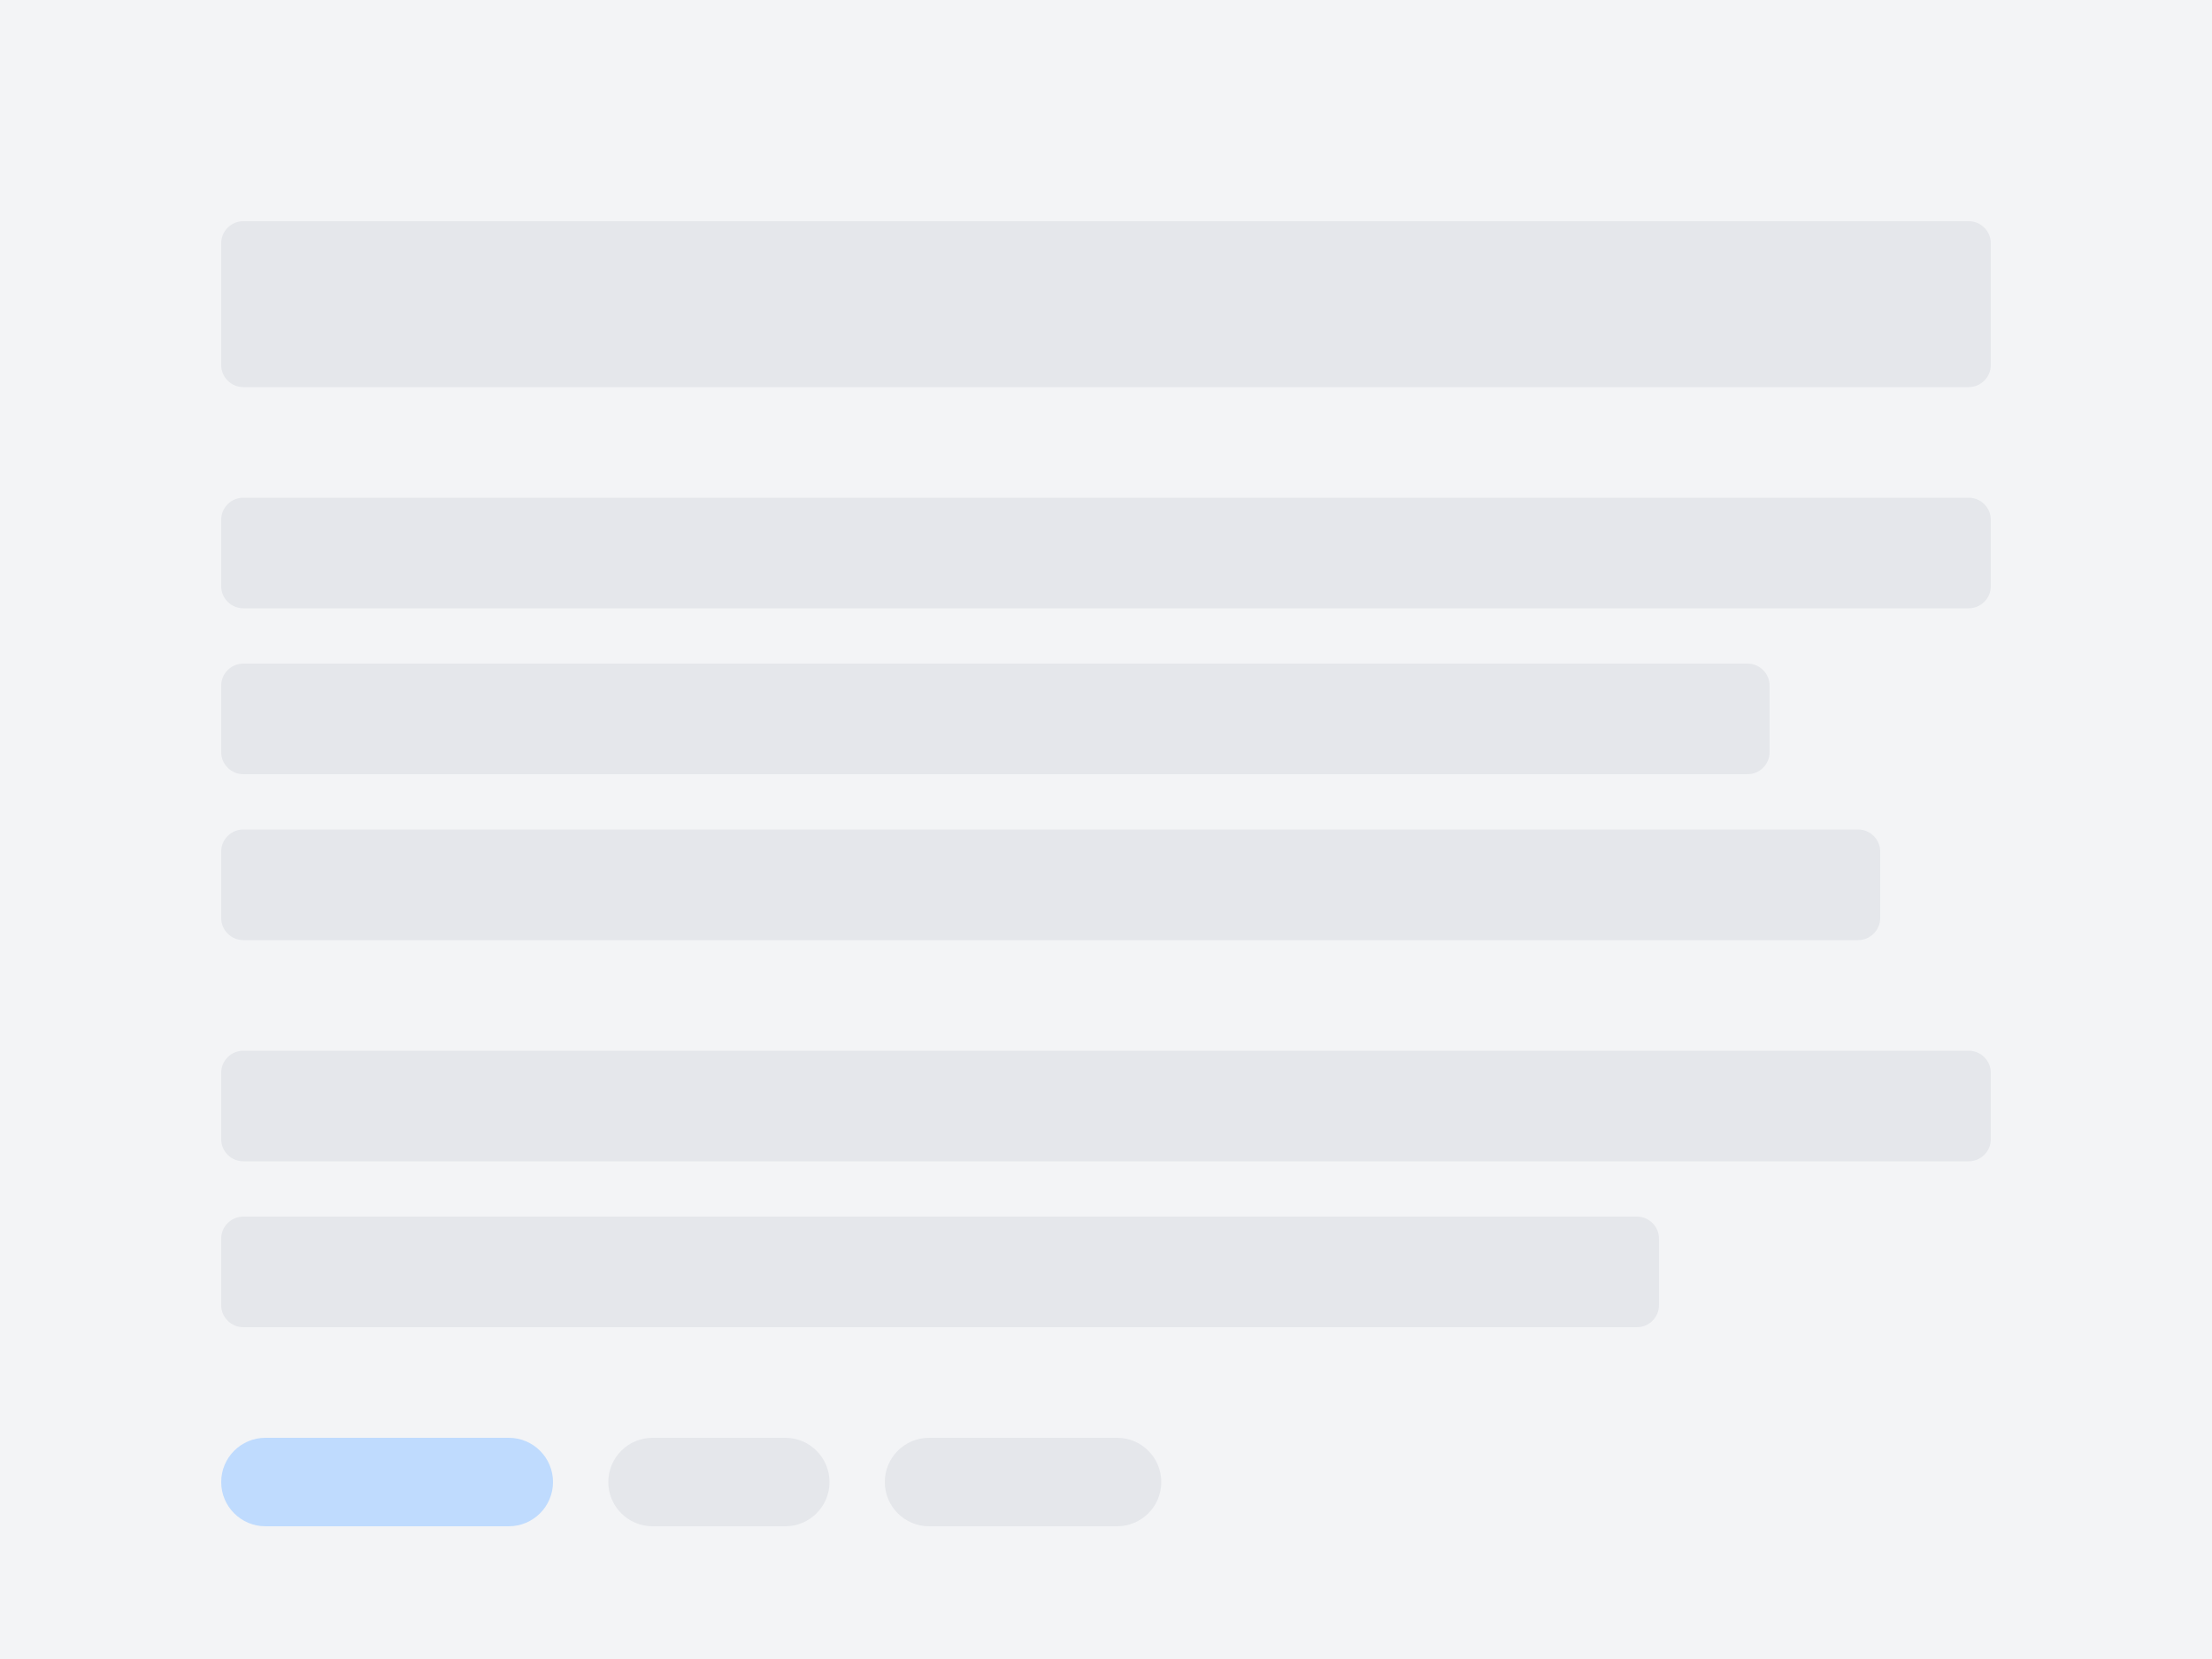
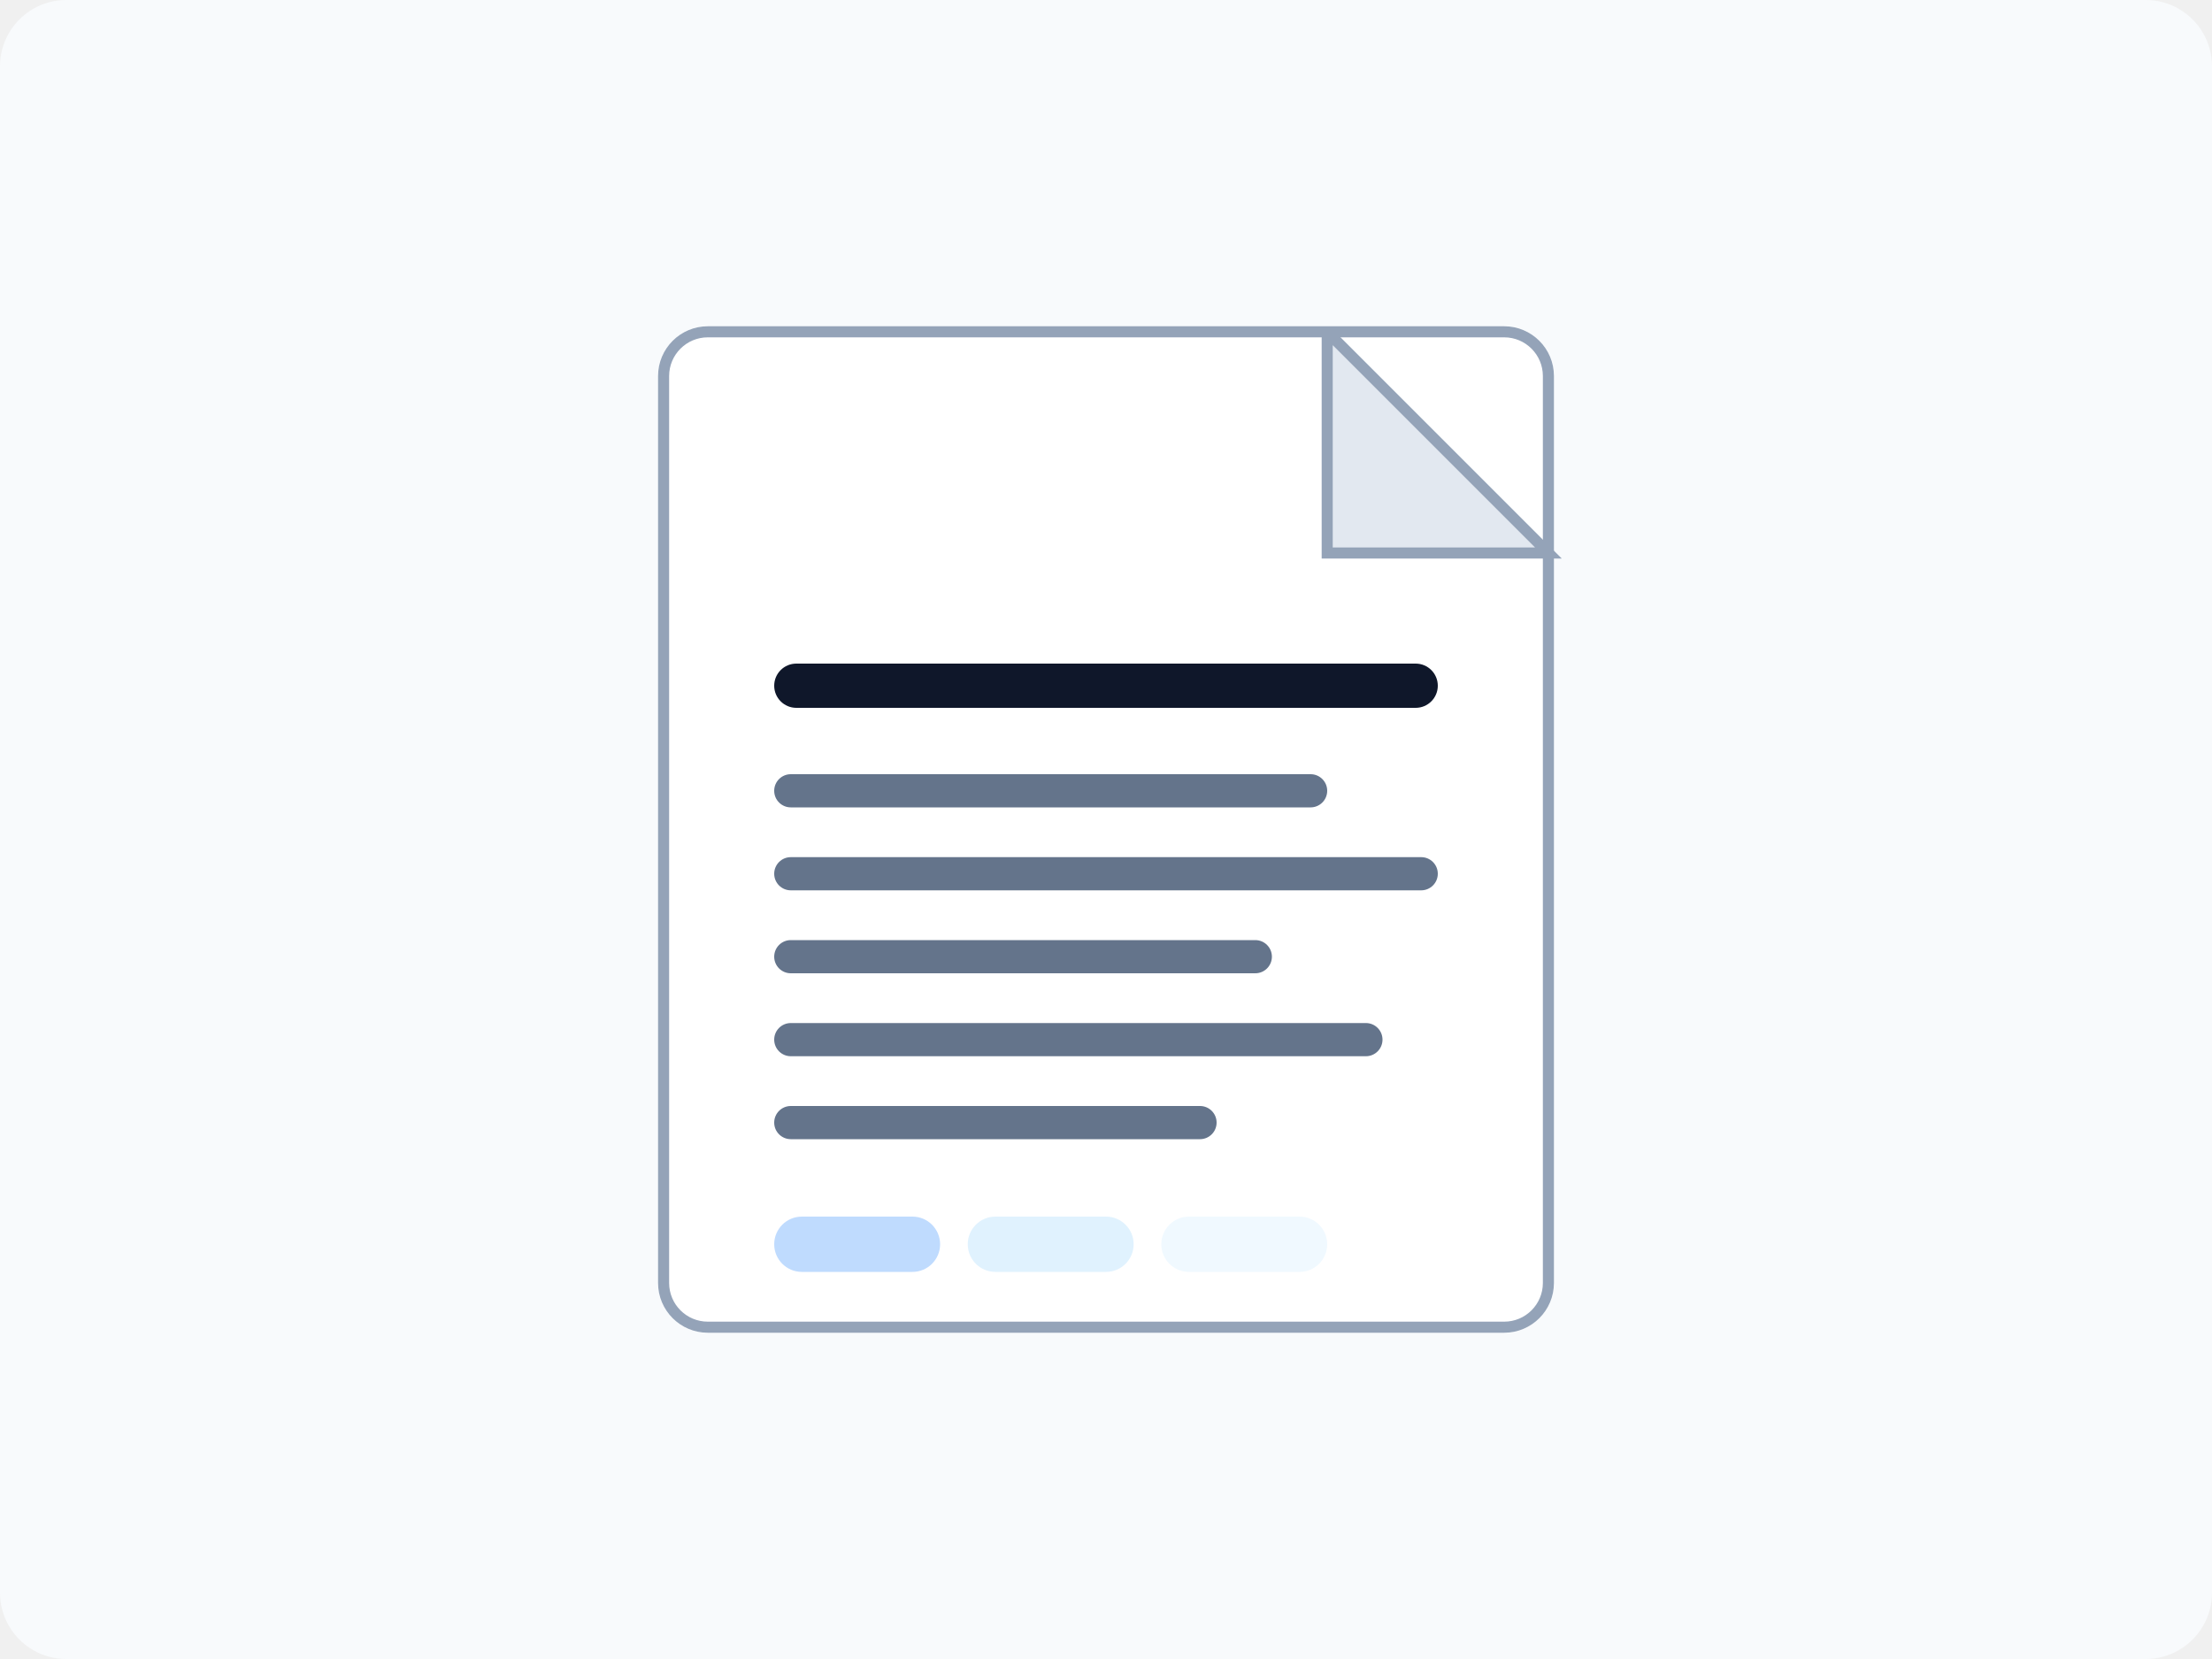
<svg xmlns="http://www.w3.org/2000/svg" width="400" height="300" viewBox="0 0 400 300">
-   <rect width="400" height="300" fill="#f3f4f6" />
-   <rect x="40" y="40" width="320" height="30" rx="4" fill="#e5e7eb" />
-   <rect x="40" y="90" width="320" height="20" rx="4" fill="#e5e7eb" />
-   <rect x="40" y="120" width="280" height="20" rx="4" fill="#e5e7eb" />
-   <rect x="40" y="150" width="300" height="20" rx="4" fill="#e5e7eb" />
-   <rect x="40" y="190" width="320" height="20" rx="4" fill="#e5e7eb" />
-   <rect x="40" y="220" width="260" height="20" rx="4" fill="#e5e7eb" />
-   <rect x="40" y="260" width="60" height="16" rx="8" fill="#bfdbfe" />
-   <rect x="110" y="260" width="40" height="16" rx="8" fill="#e5e7eb" />
-   <rect x="160" y="260" width="50" height="16" rx="8" fill="#e5e7eb" />
+   <rect width="400" height="300" fill="#f8fafc" rx="12" />
+   <rect x="120" y="60" width="160" height="180" rx="8" fill="#ffffff" stroke="#94a3b8" stroke-width="2" />
+   <path d="M240 60 L240 100 L280 100 L240 60" fill="#e2e8f0" stroke="#94a3b8" stroke-width="2" />
+   <rect x="140" y="120" width="120" height="8" rx="4" fill="#0f172a" />
+   <rect x="140" y="140" width="100" height="6" rx="3" fill="#64748b" />
+   <rect x="140" y="155" width="120" height="6" rx="3" fill="#64748b" />
+   <rect x="140" y="170" width="90" height="6" rx="3" fill="#64748b" />
+   <rect x="140" y="185" width="110" height="6" rx="3" fill="#64748b" />
+   <rect x="140" y="200" width="80" height="6" rx="3" fill="#64748b" />
+   <rect x="140" y="220" width="30" height="10" rx="5" fill="#bfdbfe" />
+   <rect x="175" y="220" width="30" height="10" rx="5" fill="#e0f2fe" />
+   <rect x="210" y="220" width="30" height="10" rx="5" fill="#f0f9ff" />
</svg>
